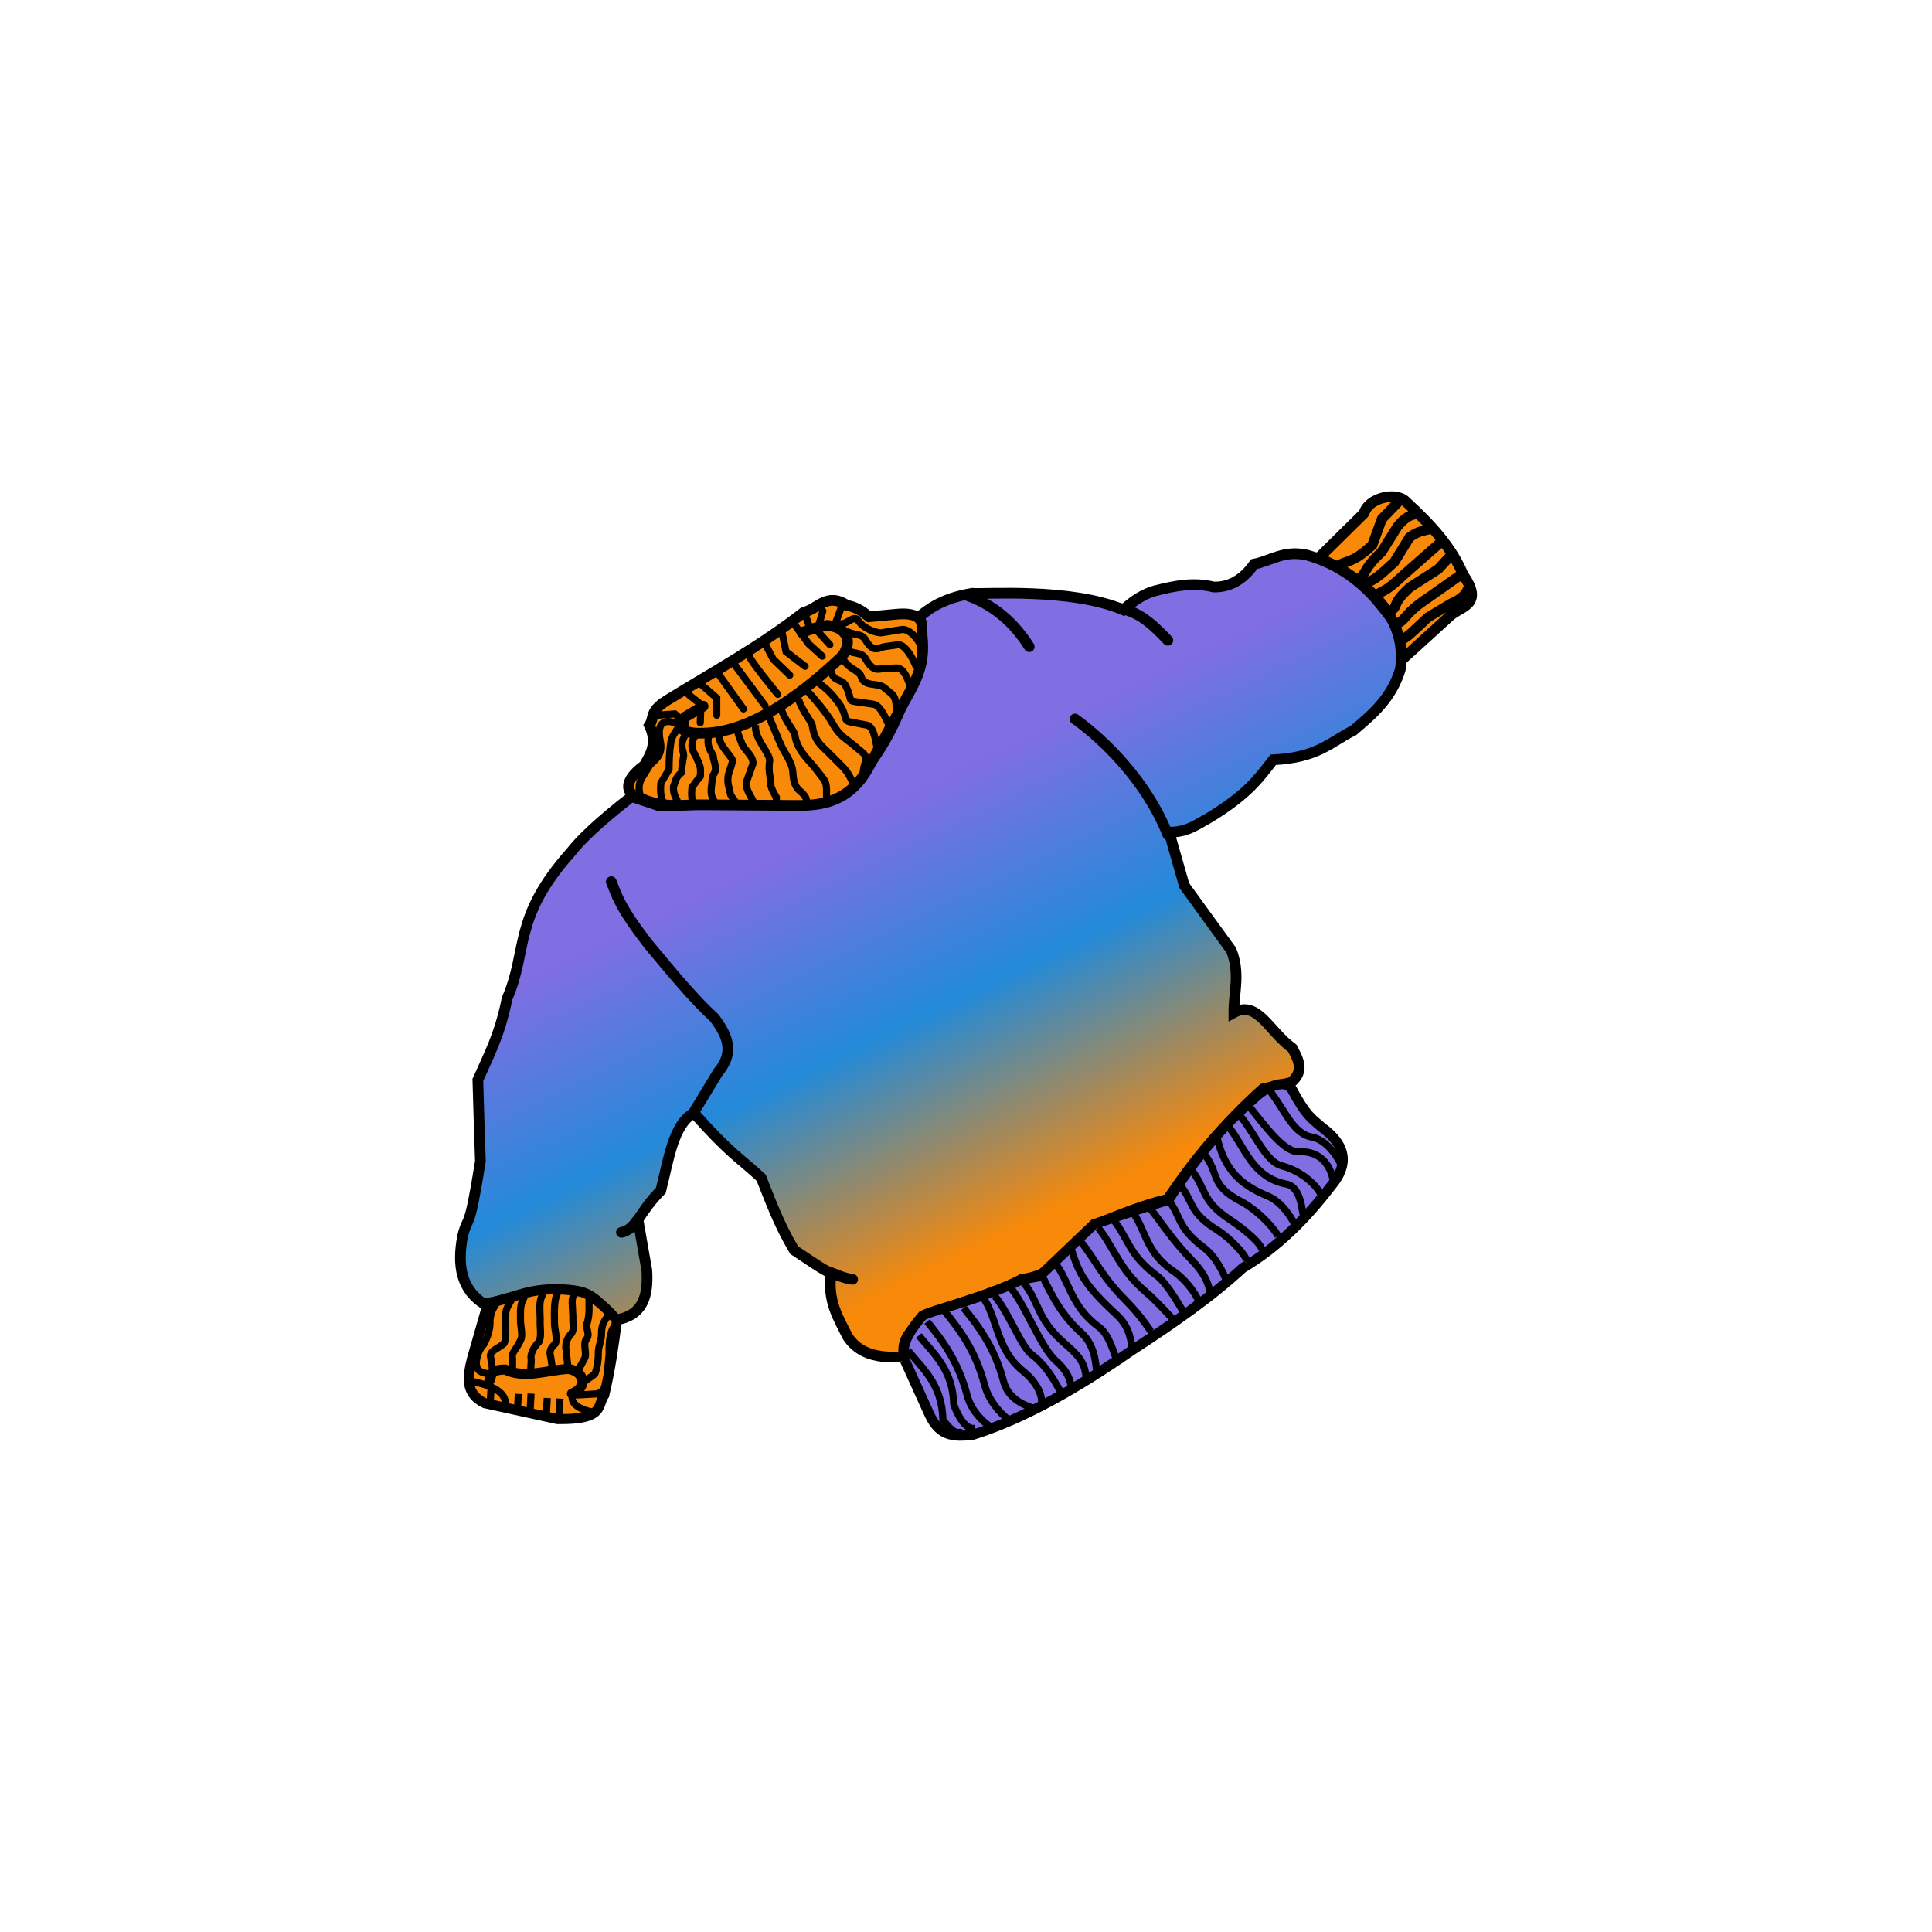
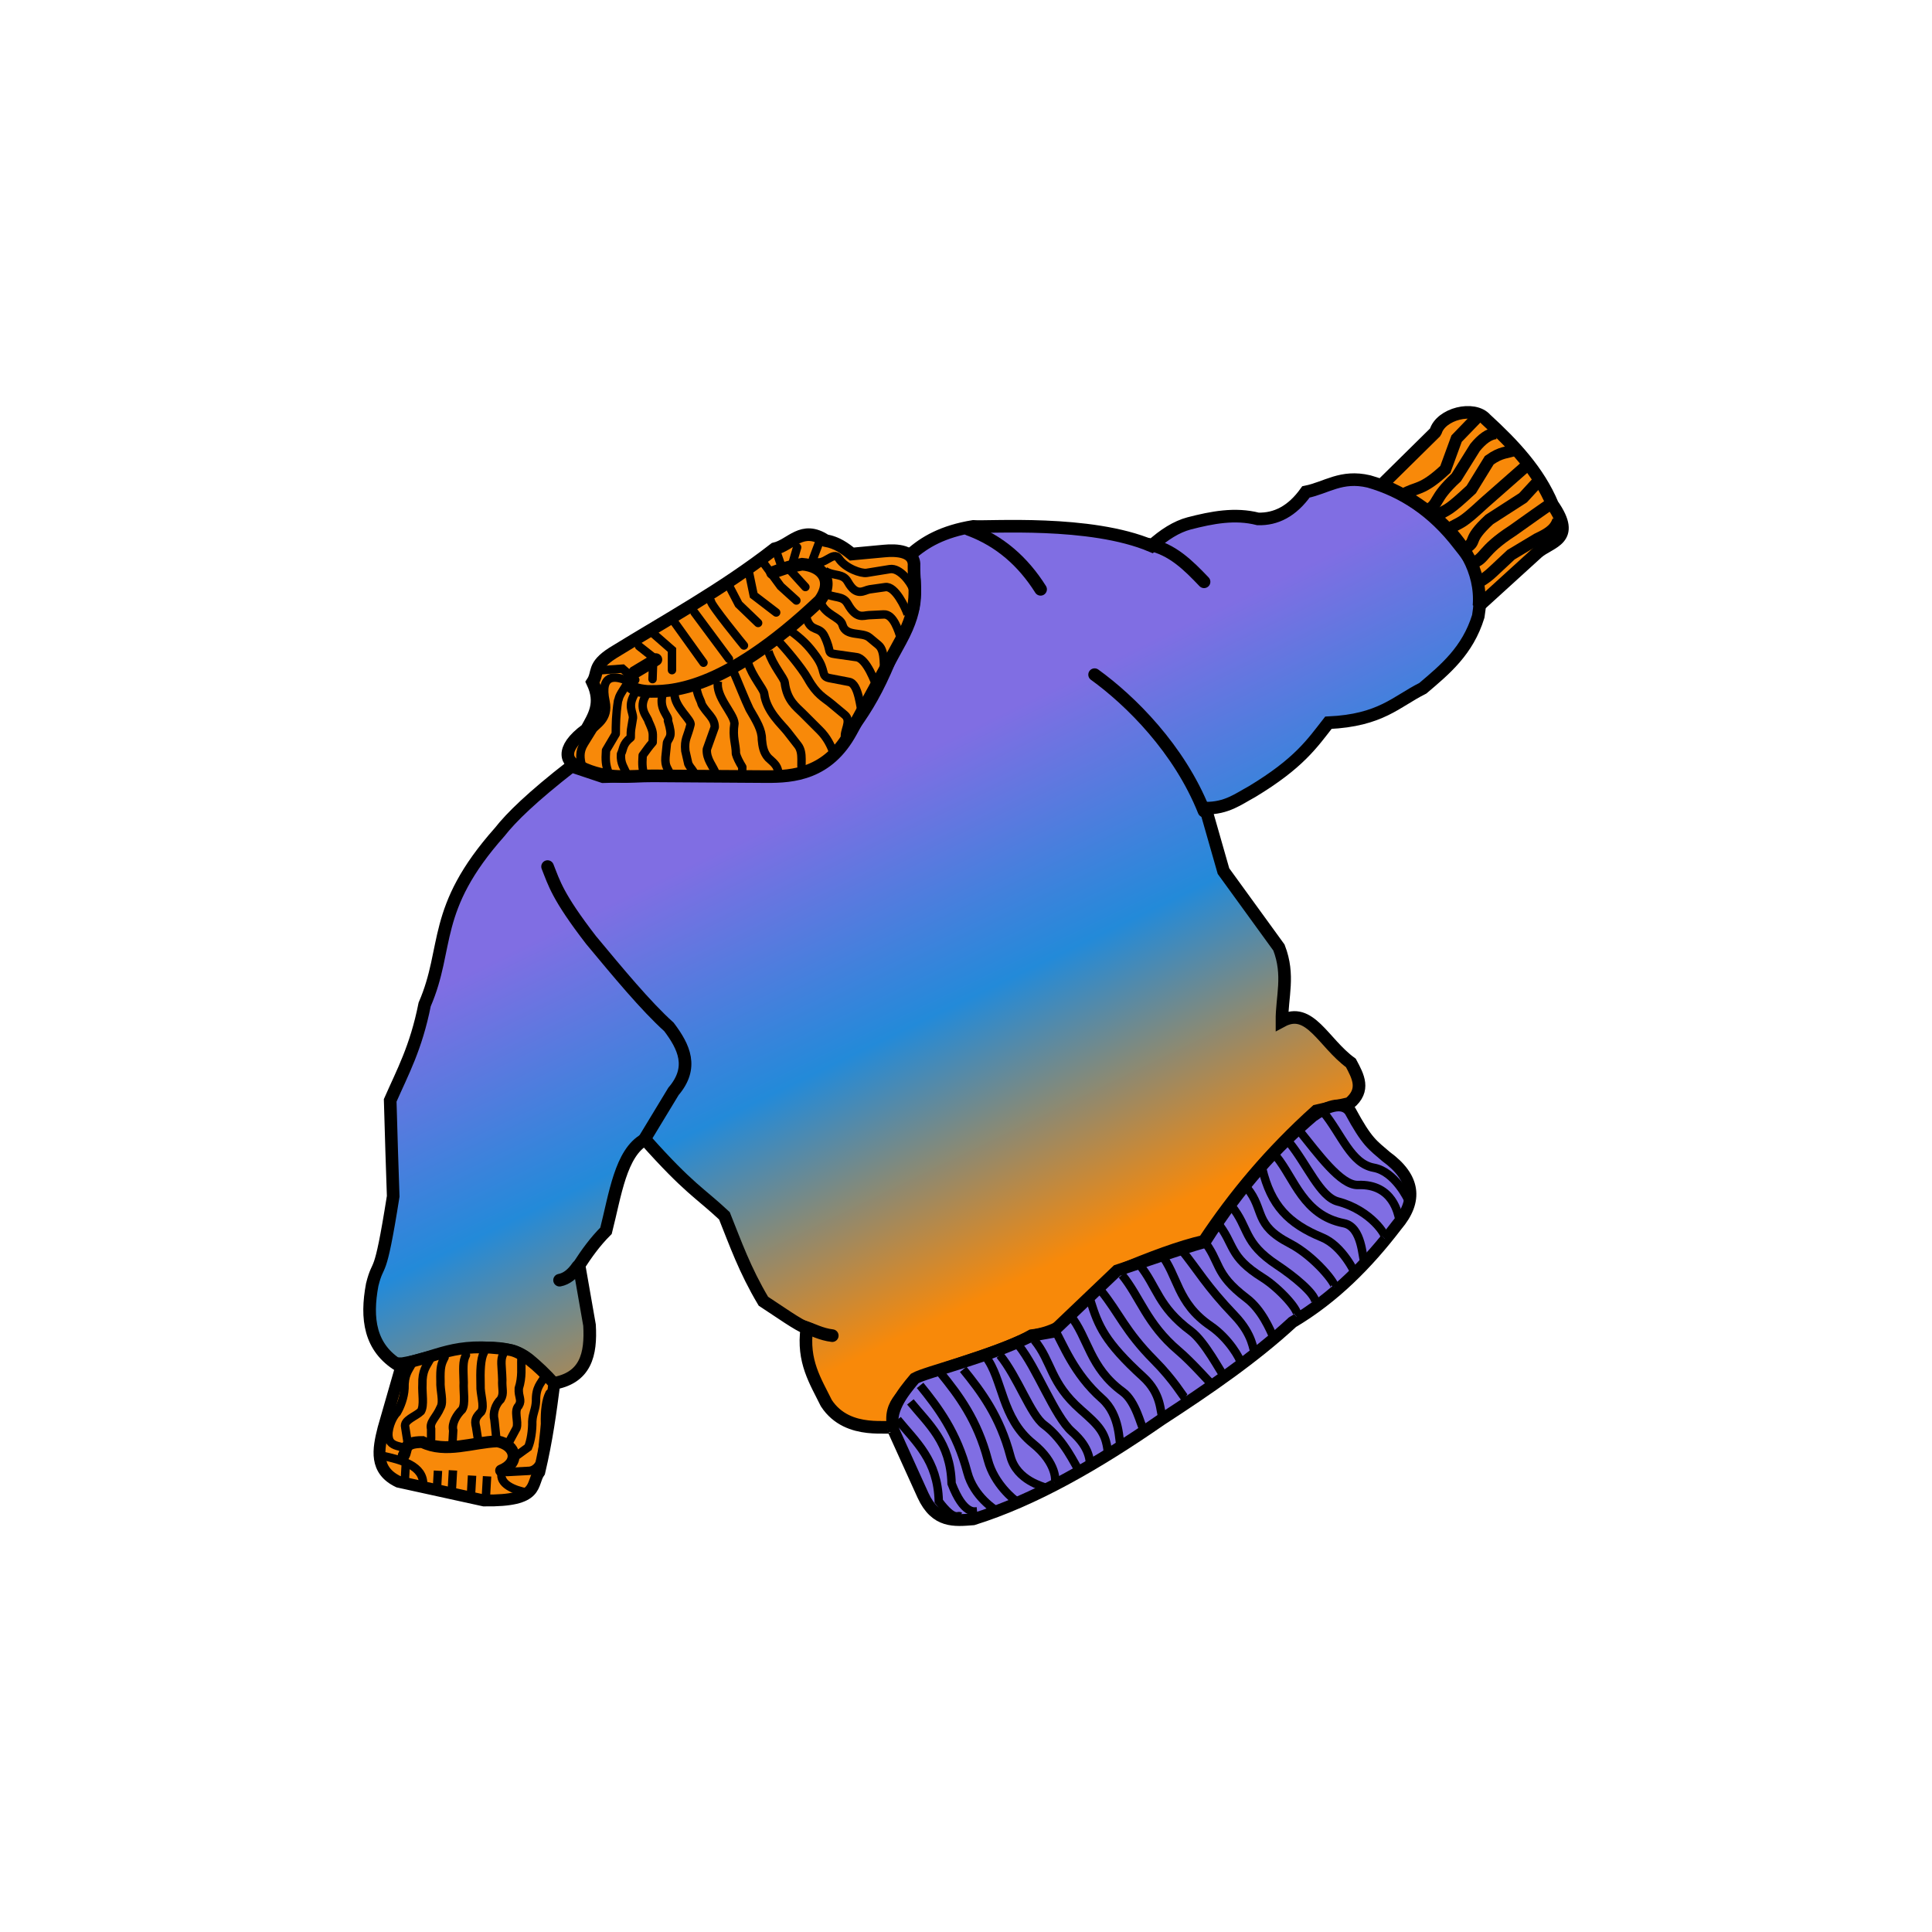
<svg xmlns="http://www.w3.org/2000/svg" xmlns:xlink="http://www.w3.org/1999/xlink" version="1.1" viewBox="0 0 192 192" id="svg196" width="192" height="192">
  <defs id="defs200">
    <linearGradient id="linearGradient496">
      <stop style="stop-color:#806ee3;stop-opacity:1" offset="0" id="stop492" />
      <stop id="stop1305" offset="0.468" style="stop-color:#238ad9;stop-opacity:1" />
      <stop style="stop-color:#f88909;stop-opacity:1" offset="1" id="stop494" />
    </linearGradient>
    <linearGradient xlink:href="#linearGradient496" id="linearGradient498" x1="38.683" y1="38.458" x2="57.753" y2="77.688" gradientUnits="userSpaceOnUse" gradientTransform="translate(0,26.55712)" />
  </defs>
-   <g id="g1403" transform="translate(41.67836,18.71706)">
+   <g id="g1403" transform="matrix(1.17957,0,0,1.17957,31.92383,4.839373)">
    <path d="m 21.089,60.447 c -3.34,2.606 -5.07,4.292 -6.061,5.556 -5.79,6.516 -4.213,9.682 -6.314,14.521 -0.727,3.656 -1.858,5.698 -2.904,8.081 0.084,2.904 0.168,5.832 0.253,8.081 -1.161,7.343 -1.205,5.194 -1.768,7.45 -0.534,2.847 -0.21,5.312 2.273,6.819 11.032,-3.346 10.758,-0.231 12.879,1.515 2.864,-0.434 3.296,-2.489 3.157,-4.925 l -0.884,-5.051 c 0.633,-0.968 1.308,-1.936 2.273,-2.904 0.776,-3.045 1.231,-6.572 3.283,-7.702 3.747,4.206 4.596,4.475 6.692,6.44 0.93,2.317 1.713,4.56 3.283,7.197 1.327,0.864 2.952,2.026 3.662,2.273 -0.388,2.805 0.74,4.474 1.641,6.313 1.849,2.828 5.585,1.744 5.682,2.147 -0.551,-2.328 1.242,-2.996 2.147,-4.293 3.195,-1.179 7.48,-2.357 9.47,-3.535 3.385,-0.393 5.222,-3.111 7.324,-5.43 2.685,-1.128 5.182,-2.068 7.197,-2.525 2.529,-3.819 5.595,-7.503 9.47,-10.985 l 2.778,-0.631 c 1.363,-1.136 0.732,-2.273 0.126,-3.409 -2.32,-1.685 -3.453,-4.805 -5.808,-3.535 -0.012,-2.038 0.656,-3.85 -0.253,-6.187 l -4.672,-6.44 -1.515,-5.303 c 1.785,0.017 2.767,-0.769 3.914,-1.389 3.964,-2.39 5.079,-4.069 6.44,-5.808 4.431,-0.205 5.689,-1.771 7.955,-2.904 1.878,-1.593 3.778,-3.156 4.672,-6.061 0.549,-3.335 -0.547,-4.698 -1.641,-6.061 -2.171,-2.831 -4.732,-4.491 -7.576,-5.303 -2.329,-0.548 -3.571,0.536 -5.303,0.884 -1.17,1.641 -2.534,2.314 -4.041,2.273 -1.936,-0.497 -3.872,-0.121 -5.808,0.379 -1.052,0.281 -2.104,0.94 -3.157,1.894 -5.189,-2.202 -13.726,-1.533 -15.026,-1.641 -2.535,0.416 -4.109,1.313 -5.303,2.399 0.541,2.388 0.361,3.331 0.253,4.419 l -2.02,4.546 c -0.968,2.341 -1.936,3.968 -2.904,5.303 -1.449,1.719 -2.387,2.417 -3.535,3.535 -4.065,1.068 -6.25,0.884 -8.334,0.631 l -9.344,0.253 z" id="path2" style="fill:url(#linearGradient498);fill-opacity:1;fill-rule:evenodd;stroke:#000000;stroke-width:1.063" />
    <path d="m 21.783,60.507 c -1.116,-0.276 -1.754,-1.463 0.568,-3.157 0.625,-1.123 1.349,-2.202 0.505,-3.978 0.534,-0.812 -0.038,-1.348 1.705,-2.462 4.572,-2.819 9.219,-5.34 13.637,-8.776 1.398,-0.324 2.298,-2.013 4.293,-0.694 0.947,0.168 1.594,0.637 2.21,1.136 l 2.715,-0.253 c 1.026,-0.102 2.647,-0.048 2.525,1.326 -0.022,1.811 0.536,3.185 -1.136,6.25 l -4.167,7.639 c -1.946,3.568 -4.875,3.803 -7.134,3.788 l -9.533,-0.063 c -2.07,-0.014 -3.825,0.395 -6.187,-0.758 z" id="path4" style="fill:#f88909;fill-opacity:1;fill-rule:evenodd;stroke:#000000;stroke-width:1.063" />
    <path d="m 19.069,68.907 c 0.558,1.4 0.834,2.517 3.662,6.187 2.294,2.757 4.599,5.549 6.566,7.324 1.267,1.683 2.106,3.414 0.379,5.43 l -2.525,4.167" id="path6" style="fill:none;stroke:#000000;stroke-width:1.063;stroke-linecap:round" />
    <path d="m 65.156,52.737 c 3.032,2.191 7.127,6.247 9.218,11.49" id="path8" style="fill:none;stroke:#000000;stroke-width:1.063;stroke-linecap:round" />
    <path d="m 54.546,40.497 c 2.642,0.973 4.597,2.732 6.061,5.051" id="path10" style="fill:none;stroke:#000000;stroke-width:1.063;stroke-linecap:round" />
    <path d="m 69.706,41.757 c 1.99,0.404 3.342,1.764 4.672,3.157" id="path12" style="fill:none;stroke:#000000;stroke-width:1.063;stroke-linecap:round" />
    <path d="m 21.594,102.617 c -0.425,0.62 -0.922,1.022 -1.515,1.136" id="path14" style="fill:none;stroke:#000000;stroke-width:1.063;stroke-linecap:round" />
    <path d="m 40.656,107.667 c 0.791,0.261 1.458,0.646 2.399,0.758" id="path16" style="fill:none;stroke:#000000;stroke-width:1.063;stroke-linecap:round" />
    <g transform="translate(-73.234,-113.2129)" id="g80" style="fill:none;stroke:#000000">
      <path d="m 96.912,165.57 1.705,-0.126 1.073,0.947" id="path18" style="stroke-width:0.709;stroke-linecap:round" />
      <path d="m 100.01,163.55 1.2,0.947 -0.063,1.831" id="path20" style="stroke-width:0.709;stroke-linecap:round" />
      <path d="m 98.947,166.8 c -0.767,1.184 -0.562,1.006 -0.71,1.363 -0.183,1.205 -0.18,1.976 -0.189,2.778 l -0.821,1.389 c -0.06,0.837 -0.017,1.221 0.178,1.79" id="path22" style="stroke-width:0.709;stroke-linejoin:round" />
      <path d="m 101.27,162.54 1.515,1.326 v 1.705" id="path24" style="stroke-width:0.709;stroke-linecap:round" />
      <path d="m 99.739,167.4 c -0.767,1.184 -0.228,1.653 -0.241,2.189 -0.183,1.205 -0.18,0.86 -0.189,1.662 -0.706,0.559 -0.592,0.936 -0.821,1.389 -0.06,0.837 0.296,1.154 0.49,1.723" id="path26" style="stroke-width:0.709;stroke-linejoin:round" />
      <path d="m 100.63,167.62 c -0.767,1.184 0.107,1.876 0.183,2.279 0.442,0.96 0.356,0.949 0.346,1.751 -0.329,0.366 -0.568,0.733 -0.843,1.099 -0.06,0.837 -0.017,1.221 0.178,1.79" id="path28" style="stroke-width:0.709;stroke-linejoin:round" />
      <path d="m 101.97,167.71 c -0.276,1.228 0.621,1.765 0.473,2.122 0.427,1.393 0.129,1.333 -0.078,1.84 l -0.129,1.233 c -0.06,0.837 0.229,0.93 0.423,1.5" id="path30" style="stroke-width:0.709;stroke-linejoin:round" />
      <path d="m 103,167.58 c -0.008,1.094 1.491,2.233 1.344,2.591 -0.257,1.056 -0.528,1.19 -0.435,2.198 l 0.251,1.099 c 0.252,0.48 0.407,0.462 0.602,1.031" id="path32" style="stroke-width:0.709;stroke-linejoin:round" />
      <path d="m 104.83,167.04 c 0.171,0.871 0.375,1.028 0.451,1.386 0.398,0.781 1.115,1.15 1.105,1.952 l -0.664,1.858 c -0.06,0.837 0.541,1.444 0.736,2.013" id="path34" style="stroke-width:0.709;stroke-linejoin:round" />
      <path d="m 106.66,166.51 c -0.231,1.295 1.335,2.702 1.388,3.551 -0.183,1.205 0.133,1.753 0.123,2.555 0.09,0.314 0.272,0.688 0.541,1.121 -0.06,0.837 0.207,0.35 0.223,0.942" id="path36" style="stroke-width:0.709;stroke-linejoin:round" />
      <path d="m 103.04,161.6 2.399,3.346 v 0" id="path38" style="stroke-width:0.709;stroke-linecap:round" />
      <path d="m 108.02,165.82 c 0.193,0.425 0.978,2.39 1.299,3.038 0.598,1.027 1.048,1.753 1.038,2.555 0.05,0.558 0.139,1.104 0.541,1.545 0.637,0.558 0.783,0.731 0.87,1.344" id="path40" style="stroke-width:0.709;stroke-linejoin:round" />
      <path d="m 104.68,160.71 2.904,3.914" id="path42" style="stroke-width:0.709;stroke-linecap:round" />
      <path d="m 109.18,164.92 c 0.37,1.184 1.325,2.242 1.374,2.626 0.19,1.508 1.465,2.587 1.957,3.22 l 0.884,1.136 c 0.515,0.662 0.173,1.663 0.367,2.232" id="path44" style="stroke-width:0.709;stroke-linejoin:round" />
      <path d="m 106.07,159.77 c -0.063,0.253 2.778,3.725 2.778,3.725" id="path46" style="stroke-width:0.709;stroke-linecap:round" />
      <path d="m 110.91,163.99 c 0.37,1.184 1.325,2.242 1.374,2.626 0.19,1.508 0.948,2.022 1.515,2.588 l 1.452,1.452 c 0.593,0.593 0.93,1.284 1.125,1.853" id="path48" style="stroke-width:0.709;stroke-linejoin:round" />
      <path d="m 107.58,158.44 0.821,1.578 1.641,1.578" id="path50" style="stroke-width:0.709;stroke-linecap:round" />
      <path d="m 111.73,163.11 c 0.504,0.511 1.972,2.227 2.51,3.194 0.739,1.329 1.341,1.57 1.957,2.083 l 1.136,0.947 c 0.645,0.537 -0.143,1.41 0.052,1.98" id="path52" style="stroke-width:0.709;stroke-linejoin:round" />
      <path d="m 109.29,157.43 0.379,1.831 1.894,1.452" id="path54" style="stroke-width:0.709;stroke-linecap:round" />
      <path d="m 112.74,162.23 c 1.001,0.742 1.515,1.232 2.194,2.184 0.883,1.237 0.349,1.679 1.136,1.831 l 1.641,0.316 c 0.824,0.158 0.93,2.231 1.125,2.8" id="path56" style="stroke-width:0.709;stroke-linejoin:round" />
      <path d="m 110.55,156.61 1.389,1.894 1.326,1.2" id="path58" style="stroke-width:0.709;stroke-linecap:round" />
      <path d="m 114.13,161.22 c 0.37,1.184 1.073,0.601 1.5,1.49 0.658,1.37 0.153,1.402 0.947,1.515 l 1.768,0.253 c 0.831,0.119 1.562,2.104 1.756,2.674" id="path60" style="stroke-width:0.709;stroke-linejoin:round" />
      <path d="m 113.33,155.22 -0.568,1.957 1.263,1.389" id="path62" style="stroke-width:0.709;stroke-linecap:round" />
      <path d="m 115.27,159.76 c 0.37,1.184 1.693,1.304 1.879,1.995 0.277,1.03 1.657,0.56 2.273,1.073 l 0.758,0.631 c 0.645,0.537 0.362,1.978 0.557,2.548" id="path64" style="stroke-width:0.709;stroke-linejoin:round" />
      <path d="m 115.22,154.72 -0.568,1.515" id="path66" style="stroke-width:0.709;stroke-linecap:round" />
      <path d="m 115.65,159.07 c 0.812,0.489 1.515,0.159 1.942,0.922 0.743,1.326 1.302,0.97 1.768,0.947 l 1.263,-0.063 c 0.838,-0.042 1.246,1.41 1.441,1.98" id="path68" style="stroke-width:0.709;stroke-linejoin:round" />
      <path d="m 111.5,155.35 0.568,1.641" id="path70" style="stroke-width:0.709;stroke-linecap:round" />
      <path d="m 115.66,157.21 c 0.812,0.489 1.515,0.159 1.942,0.922 0.743,1.326 1.369,0.697 1.831,0.631 l 1.326,-0.189 c 0.831,-0.119 1.688,1.726 1.883,2.295" id="path72" style="stroke-width:0.709;stroke-linejoin:round" />
      <path d="m 114.78,156.39 c 0.812,0.489 1.58,-0.94 2.068,-0.215 0.553,0.821 1.875,1.274 2.336,1.2 l 1.957,-0.316 c 0.828,-0.134 1.751,1.094 1.946,1.664" id="path74" style="stroke-width:0.709;stroke-linejoin:round" />
      <path d="m 98.858,166.41 c -0.802,-0.335 -2.183,-0.579 -1.675,1.803 0.317,1.487 -0.826,1.968 -1.072,2.365 l -0.73,1.177 c -0.442,0.713 -0.322,1.286 -0.189,1.873" id="path76" style="stroke-width:0.709;stroke-linejoin:round" />
      <path d="m 101.43,164.68 -1.786,1.071 c -0.698,0.817 -0.742,1.46 1.071,1.607 1.74,0.02 6.242,0.207 14.547,-7.668 1.187,-1.66 0.215,-2.917 -1.512,-3.046 -1.296,0.238 -1.852,0.476 -2.5,0.714" id="path78" style="stroke-width:1.063;stroke-linecap:round" />
    </g>
    <path d="m 6.821,110.757 -1.578,5.493 c -0.454,1.786 -0.762,3.523 1.263,4.483 l 7.197,1.578 c 4.802,0.074 3.933,-1.379 4.672,-2.399 0.638,-2.7 0.955,-5.079 1.263,-7.45 -1.495,-1.643 -2.798,-2.711 -3.788,-2.841 -4.695,-0.745 -6.124,0.687 -9.028,1.136 z" id="path82" style="fill:#f88909;fill-opacity:1;fill-rule:evenodd;stroke:#000000;stroke-width:0.999" />
    <g transform="translate(-73.234,-113.2129)" id="g118" style="fill:none;stroke:#000000">
      <path d="m 80.181,231.74 c 0.297,-0.455 -0.103,-1.143 1.578,-1.136 1.964,0.961 4.2,0.021 6.314,-0.063 1.591,0.302 1.918,1.808 0.316,2.462" id="path84" style="stroke-width:1px;stroke-linecap:round" />
      <path d="m 82.391,223.66 c -0.287,0.542 -0.662,0.906 -0.631,2.083 -0.042,0.758 0.168,1.768 -0.126,2.273 -0.456,0.438 -1.478,0.735 -1.326,1.326 l 0.189,1.2" id="path86" style="stroke-width:0.709;stroke-linecap:round" />
      <path d="m 83.627,223.47 c -0.287,0.542 -0.378,0.843 -0.347,2.02 -0.042,0.758 0.294,1.704 0,2.21 -0.361,0.849 -0.941,1.209 -0.789,1.799 l -10e-7,0.821" id="path88" style="stroke-width:0.709;stroke-linecap:round" />
      <path d="m 85.426,223.28 c -0.287,0.542 -0.22,1.127 -0.189,2.304 -0.042,0.758 0.168,1.768 -0.126,2.273 -0.456,0.438 -0.91,1.177 -0.758,1.768 l -0.063,1.105" id="path90" style="stroke-width:0.709;stroke-linecap:round" />
      <path d="m 86.941,223.06 c -0.287,0.542 -0.315,1.569 -0.284,2.746 -0.042,0.758 0.358,1.736 0.063,2.241 -0.456,0.438 -0.594,0.704 -0.442,1.294 l 0.189,1.2" id="path92" style="stroke-width:0.709;stroke-linecap:round" />
      <path d="m 80.88,224.01 c -0.287,0.542 -0.662,0.906 -0.631,2.083 -0.042,0.758 -0.337,1.515 -0.631,2.02 -0.456,0.438 -0.846,1.556 -0.694,2.147 0.092,0.519 0.568,0.652 1.073,0.758" id="path94" style="stroke-width:0.709;stroke-linecap:round" />
      <path d="m 88.583,223.15 c -0.287,0.542 -0.126,1.032 -0.095,2.21 -0.042,0.758 0.168,1.136 -0.126,1.641 -0.456,0.438 -0.689,1.146 -0.537,1.736 l 0.189,1.831" id="path96" style="stroke-width:0.709;stroke-linecap:round" />
      <path d="m 90.098,223.59 c -0.034,0.731 0.095,1.506 -0.221,2.494 -0.042,0.758 0.294,0.947 0,1.452 -0.456,0.438 0.006,1.335 -0.189,1.894 l -0.663,1.231" id="path98" style="stroke-width:0.709;stroke-linecap:round" />
      <path d="m 92.024,225.14 c -0.287,0.542 -0.725,0.843 -0.694,2.02 -0.042,0.758 -0.274,0.978 -0.316,1.705 0.018,0.754 -0.12,1.651 -0.347,2.178 l -1.042,0.758" id="path100" style="stroke-width:0.709;stroke-linecap:round" />
      <path d="m 92.466,226.5 c -0.287,0.542 -0.41,1.411 -0.379,2.588 -0.042,0.758 -0.242,1.862 -0.221,2.841 -0.267,0.699 -0.657,1.105 -1.2,1.105 l -1.768,0.095" id="path102" style="stroke-width:0.709;stroke-linecap:round" />
      <path d="m 78.287,231.74 c 1.75,0.368 3.585,0.868 3.535,2.462" id="path104" style="stroke-width:0.709" />
      <path d="m 80.37,232.21 -0.095,1.673" id="path106" style="stroke-width:0.709" />
      <path d="m 83.069,233.02 -0.095,1.673" id="path108" style="stroke-width:0.709" />
      <path d="m 84.332,232.99 -0.095,1.673" id="path110" style="stroke-width:0.709" />
      <path d="m 85.942,233.43 -0.095,1.673" id="path112" style="stroke-width:0.709" />
      <path d="m 87.205,233.49 -0.095,1.673" id="path114" style="stroke-width:0.709" />
      <path d="m 88.436,233.18 c -0.212,0.948 1.002,1.47 2.115,1.673" id="path116" style="stroke-width:0.709" />
    </g>
    <path d="m 89.336,36.767 4.546,-4.483 c 0.431,-1.533 3.232,-2.218 4.23,-1.073 2.332,2.137 4.454,4.394 5.619,7.197 2.07,2.966 -0.203,3.109 -1.263,4.041 l -4.925,4.483 c 0.456,-5.962 -6.636,-9.698 -8.207,-10.165 z" id="path120" style="fill:#f88909;fill-opacity:1;fill-rule:evenodd;stroke:#000000;stroke-width:1.063;stroke-linejoin:bevel" />
    <g transform="translate(-73.234,-113.2129)" id="g136" style="fill:none;stroke:#000000;stroke-width:0.999">
      <path d="m 170.72,144.17 -1.831,1.894 -0.947,2.588 c -2.035,1.885 -2.4,1.432 -3.599,2.147" id="path122" />
      <path d="m 172.21,145.61 c -0.589,0.05 -1.179,0.476 -1.768,1.2 l -1.578,2.525 c -2.035,1.885 -1.327,2.127 -2.525,2.841" id="path124" />
      <path d="m 173.85,147 c -0.728,0.282 -1.18,0.149 -2.21,0.884 l -1.515,2.462 c -2.035,1.885 -1.832,1.559 -3.03,2.273" id="path126" />
      <path d="m 174.86,148.27 -1.578,1.389 -2.083,1.831 c -2.035,1.885 -1.832,1.496 -3.03,2.21" id="path128" />
      <path d="m 175.94,149.47 -1.452,1.578 -2.841,1.831 c -2.035,1.885 -0.885,1.748 -2.083,2.462" id="path130" />
      <path d="m 176.82,151.55 -1.263,0.884 -1.957,1.389 c -2.681,1.736 -2.259,2.386 -3.409,2.715" id="path132" />
      <path d="m 177.45,152.94 c -0.259,0.856 -1.016,1.214 -1.768,1.578 l -2.21,1.326 c -2.035,1.885 -1.769,1.748 -2.967,2.462" id="path134" />
    </g>
    <g transform="translate(-73.234,-113.2129)" id="g192" style="fill:#806ee3;fill-opacity:1;fill-rule:evenodd;stroke:#000000">
      <path d="m 121.47,229.66 2.462,5.43 c 1.077,2.338 2.662,2.139 4.23,2.02 5.096,-1.588 10.415,-4.626 15.847,-8.397 4.011,-2.604 7.871,-5.27 11.049,-8.207 3.481,-2.066 6.302,-4.902 8.776,-8.144 1.786,-2.103 1.539,-4.043 -0.884,-5.808 -1.131,-0.98 -1.593,-1.186 -3.03,-3.851 -0.677,-0.929 -2.147,-0.291 -3.157,0.442 -3.03,2.595 -6.061,5.832 -9.091,10.607 -2.325,0.662 -4.913,1.588 -7.387,2.399 l -5.43,5.177 -1.768,0.316 c -3.795,1.887 -8.845,3.032 -9.849,3.599 -1.109,1.31 -2.252,2.791 -1.768,4.419 z" id="path138" style="fill:#806ee3;fill-opacity:1;stroke-width:1px" />
      <path d="m 121.79,228.71 c 1.53,1.88 3.383,3.401 3.472,6.882 1.282,1.717 1.613,1.156 1.768,1.263" id="path140" style="fill:#806ee3;fill-opacity:1;stroke-width:0.709" />
      <path d="m 122.87,227.22 c 1.53,1.88 3.383,3.401 3.472,6.882 1.016,2.649 1.956,2.354 2.147,2.336" id="path142" style="fill:#806ee3;fill-opacity:1;stroke-width:0.709" />
      <path d="m 123.69,225.83 c 1.53,1.88 3.089,3.957 3.978,7.324 0.546,2.072 2.371,3.176 2.525,3.283" id="path144" style="fill:#806ee3;fill-opacity:1;stroke-width:0.709" />
      <path d="m 125.42,224.79 c 1.53,1.88 3.089,3.957 3.978,7.324 0.546,2.072 2.244,3.366 2.399,3.472" id="path146" style="fill:#806ee3;fill-opacity:1;stroke-width:0.709" />
      <path d="m 127.32,224.48 c 1.53,1.88 3.089,3.957 3.978,7.324 0.546,2.072 2.813,2.545 2.967,2.652" id="path148" style="fill:#806ee3;fill-opacity:1;stroke-width:0.709" />
      <path d="m 129.21,223.4 c 1.473,1.912 1.305,5.172 3.978,7.324 2.056,1.655 1.952,3.24 1.831,3.346" id="path150" style="fill:#806ee3;fill-opacity:1;stroke-width:0.709" />
      <path d="m 130.41,223.28 c 1.53,1.88 2.584,5.03 3.725,5.872 1.724,1.272 2.687,3.555 2.841,3.662" id="path152" style="fill:#806ee3;fill-opacity:1;stroke-width:0.709" />
      <path d="m 131.99,222.46 c 1.53,1.88 3.026,5.977 4.483,7.261 1.607,1.417 1.487,2.482 1.578,3.03" id="path154" style="fill:#806ee3;fill-opacity:1;stroke-width:0.709" />
      <path d="m 133.31,222.01 c 1.53,1.88 1.3,3.572 3.914,5.872 1.49,1.311 2.093,1.889 2.273,3.472" id="path156" style="fill:#806ee3;fill-opacity:1;stroke-width:0.709" />
      <path d="m 135.02,221.13 c 0.701,1.17 1.597,3.705 3.978,5.808 1.606,1.419 1.424,3.745 1.578,3.851" id="path158" style="fill:#806ee3;fill-opacity:1;stroke-width:0.709" />
      <path d="m 136.34,219.93 c 1.53,1.88 1.601,4.394 4.419,6.44 1.115,0.809 1.55,2.924 1.705,3.03" id="path160" style="fill:#806ee3;fill-opacity:1;stroke-width:0.709" />
      <path d="m 138.05,218.73 c 0.646,2.069 1.195,3.437 4.419,6.377 1.583,1.444 1.424,2.924 1.641,3.409" id="path162" style="fill:#806ee3;fill-opacity:1;stroke-width:0.709" />
      <path d="m 138.93,217.85 c 1.53,1.88 2.028,3.402 4.483,5.872 1.683,1.693 2.434,3.05 2.588,3.157" id="path164" style="fill:#806ee3;fill-opacity:1;stroke-width:0.709" />
      <path d="m 140.7,216.52 c 1.53,1.88 2.079,4.125 4.735,6.377 1.178,0.998 2.623,2.671 2.778,2.778" id="path166" style="fill:#806ee3;fill-opacity:1;stroke-width:0.709" />
      <path d="m 142.15,215.64 c 1.53,1.88 1.558,3.547 4.356,5.619 1.178,0.872 2.56,3.555 2.715,3.662" id="path168" style="fill:#806ee3;fill-opacity:1;stroke-width:0.709" />
      <path d="m 143.92,214.69 c 1.53,1.88 1.355,4.16 4.23,6.124 1.609,1.099 2.529,2.845 2.525,3.03" id="path170" style="fill:#806ee3;fill-opacity:1;stroke-width:0.709" />
      <path d="m 145.63,214.31 c 1.53,1.88 2.139,3.103 4.546,5.619 1.62,1.693 1.55,2.987 1.705,3.094" id="path172" style="fill:#806ee3;fill-opacity:1;stroke-width:0.709" />
      <path d="m 147.52,213.55 c 1.53,1.88 0.884,2.825 3.662,4.925 1.319,0.997 2.004,2.718 2.273,3.283" id="path174" style="fill:#806ee3;fill-opacity:1;stroke-width:0.709" />
      <path d="m 148.72,212.1 c 1.53,1.88 0.897,2.829 3.851,4.672 1.373,0.857 3.287,2.936 2.841,3.283" id="path176" style="fill:#806ee3;fill-opacity:1;stroke-width:0.709" />
      <path d="m 149.92,210.71 c 1.53,1.88 0.945,3.069 3.851,4.988 1.339,0.884 3.188,2.375 3.22,3.094" id="path178" style="fill:#806ee3;fill-opacity:1;stroke-width:0.709" />
      <path d="m 151.24,209.2 c 1.53,1.88 0.507,3.069 3.599,4.672 2.085,1.081 3.967,3.451 3.788,3.725" id="path180" style="fill:#806ee3;fill-opacity:1;stroke-width:0.709" />
      <path d="m 152.51,207.56 c 0.741,3.119 2.208,4.639 5.051,5.808 1.725,0.71 2.782,3.002 2.841,3.157" id="path182" style="fill:#806ee3;fill-opacity:1;stroke-width:0.709" />
      <path d="m 153.71,206.55 c 1.53,1.88 2.265,4.952 5.682,5.619 1.557,0.304 1.55,2.987 1.705,3.094" id="path184" style="fill:#806ee3;fill-opacity:1;stroke-width:0.709" />
      <path d="m 154.78,205.35 c 1.53,1.88 2.602,4.595 4.104,4.988 2.797,0.732 4.188,2.928 3.978,3.157" id="path186" style="fill:#806ee3;fill-opacity:1;stroke-width:0.709" />
      <path d="m 155.66,204.4 c 1.53,1.88 3.467,4.601 4.925,4.546 2.983,-0.112 3.373,2.514 3.472,2.841" id="path188" style="fill:#806ee3;fill-opacity:1;stroke-width:0.709" />
      <path d="m 157.68,202.82 c 1.53,1.88 2.315,4.328 4.23,4.672 1.798,0.323 2.886,2.662 2.967,2.841" id="path190" style="fill:#806ee3;fill-opacity:1;stroke-width:0.709" />
    </g>
  </g>
</svg>
